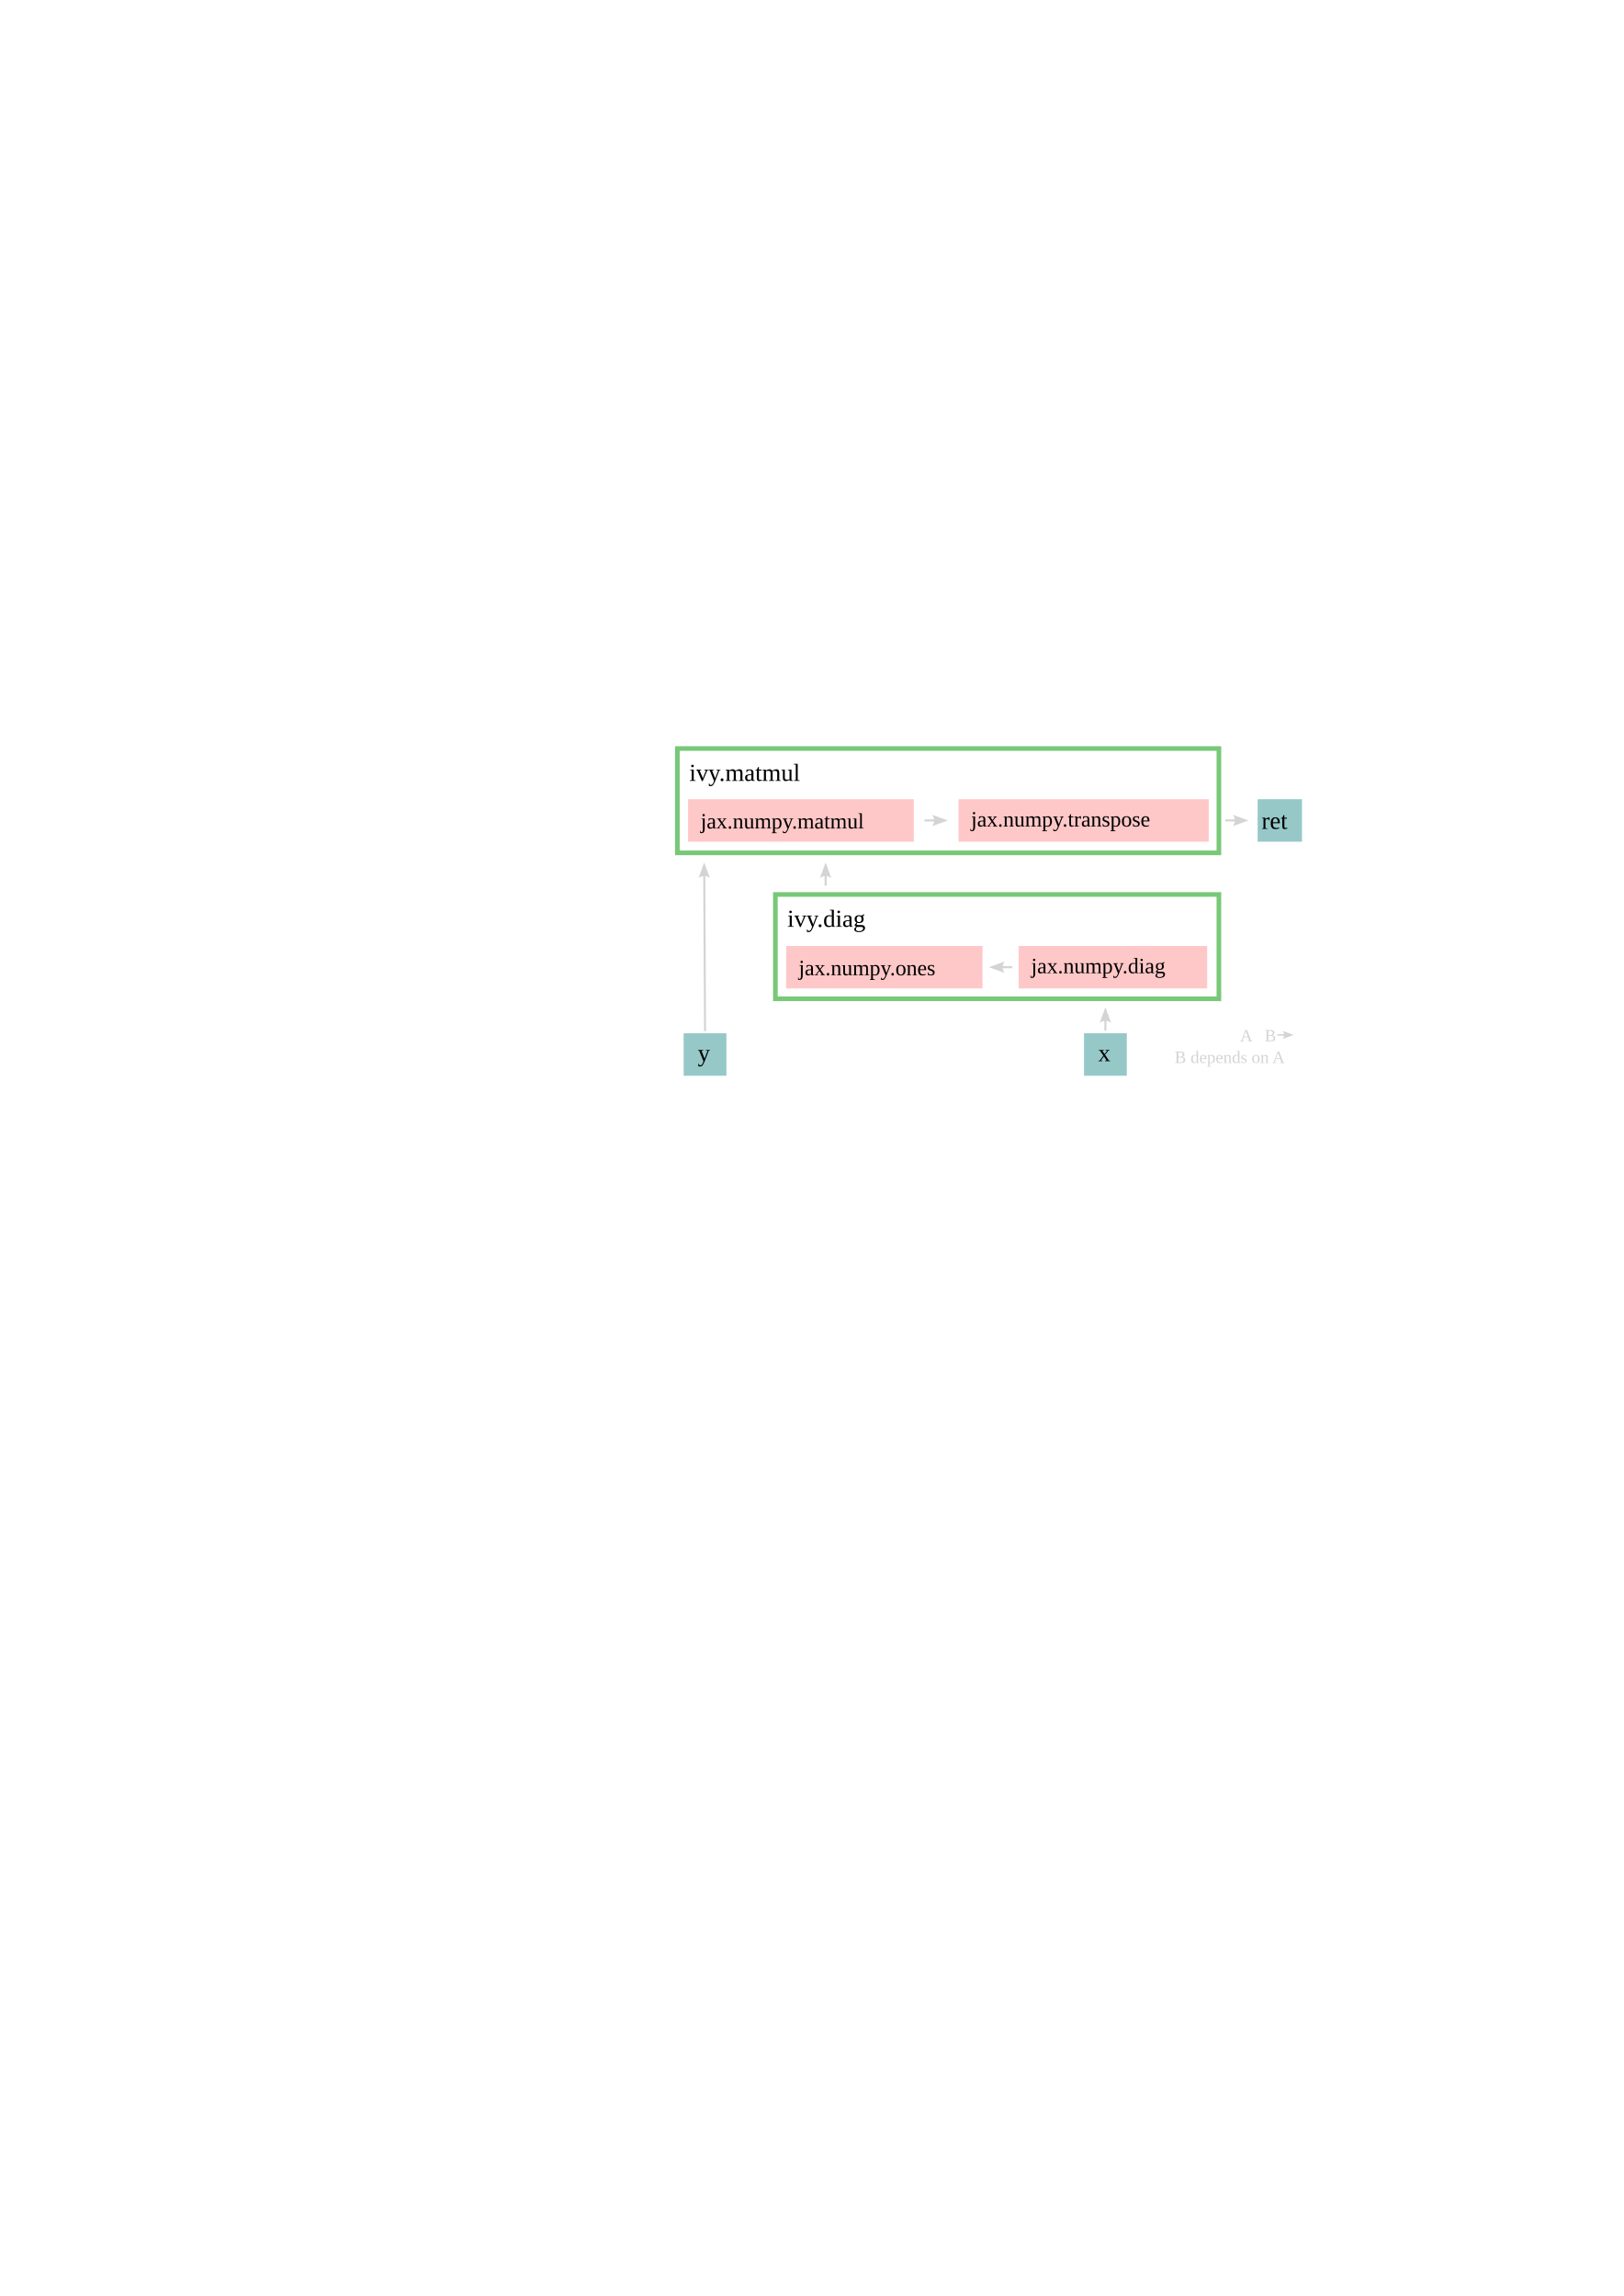
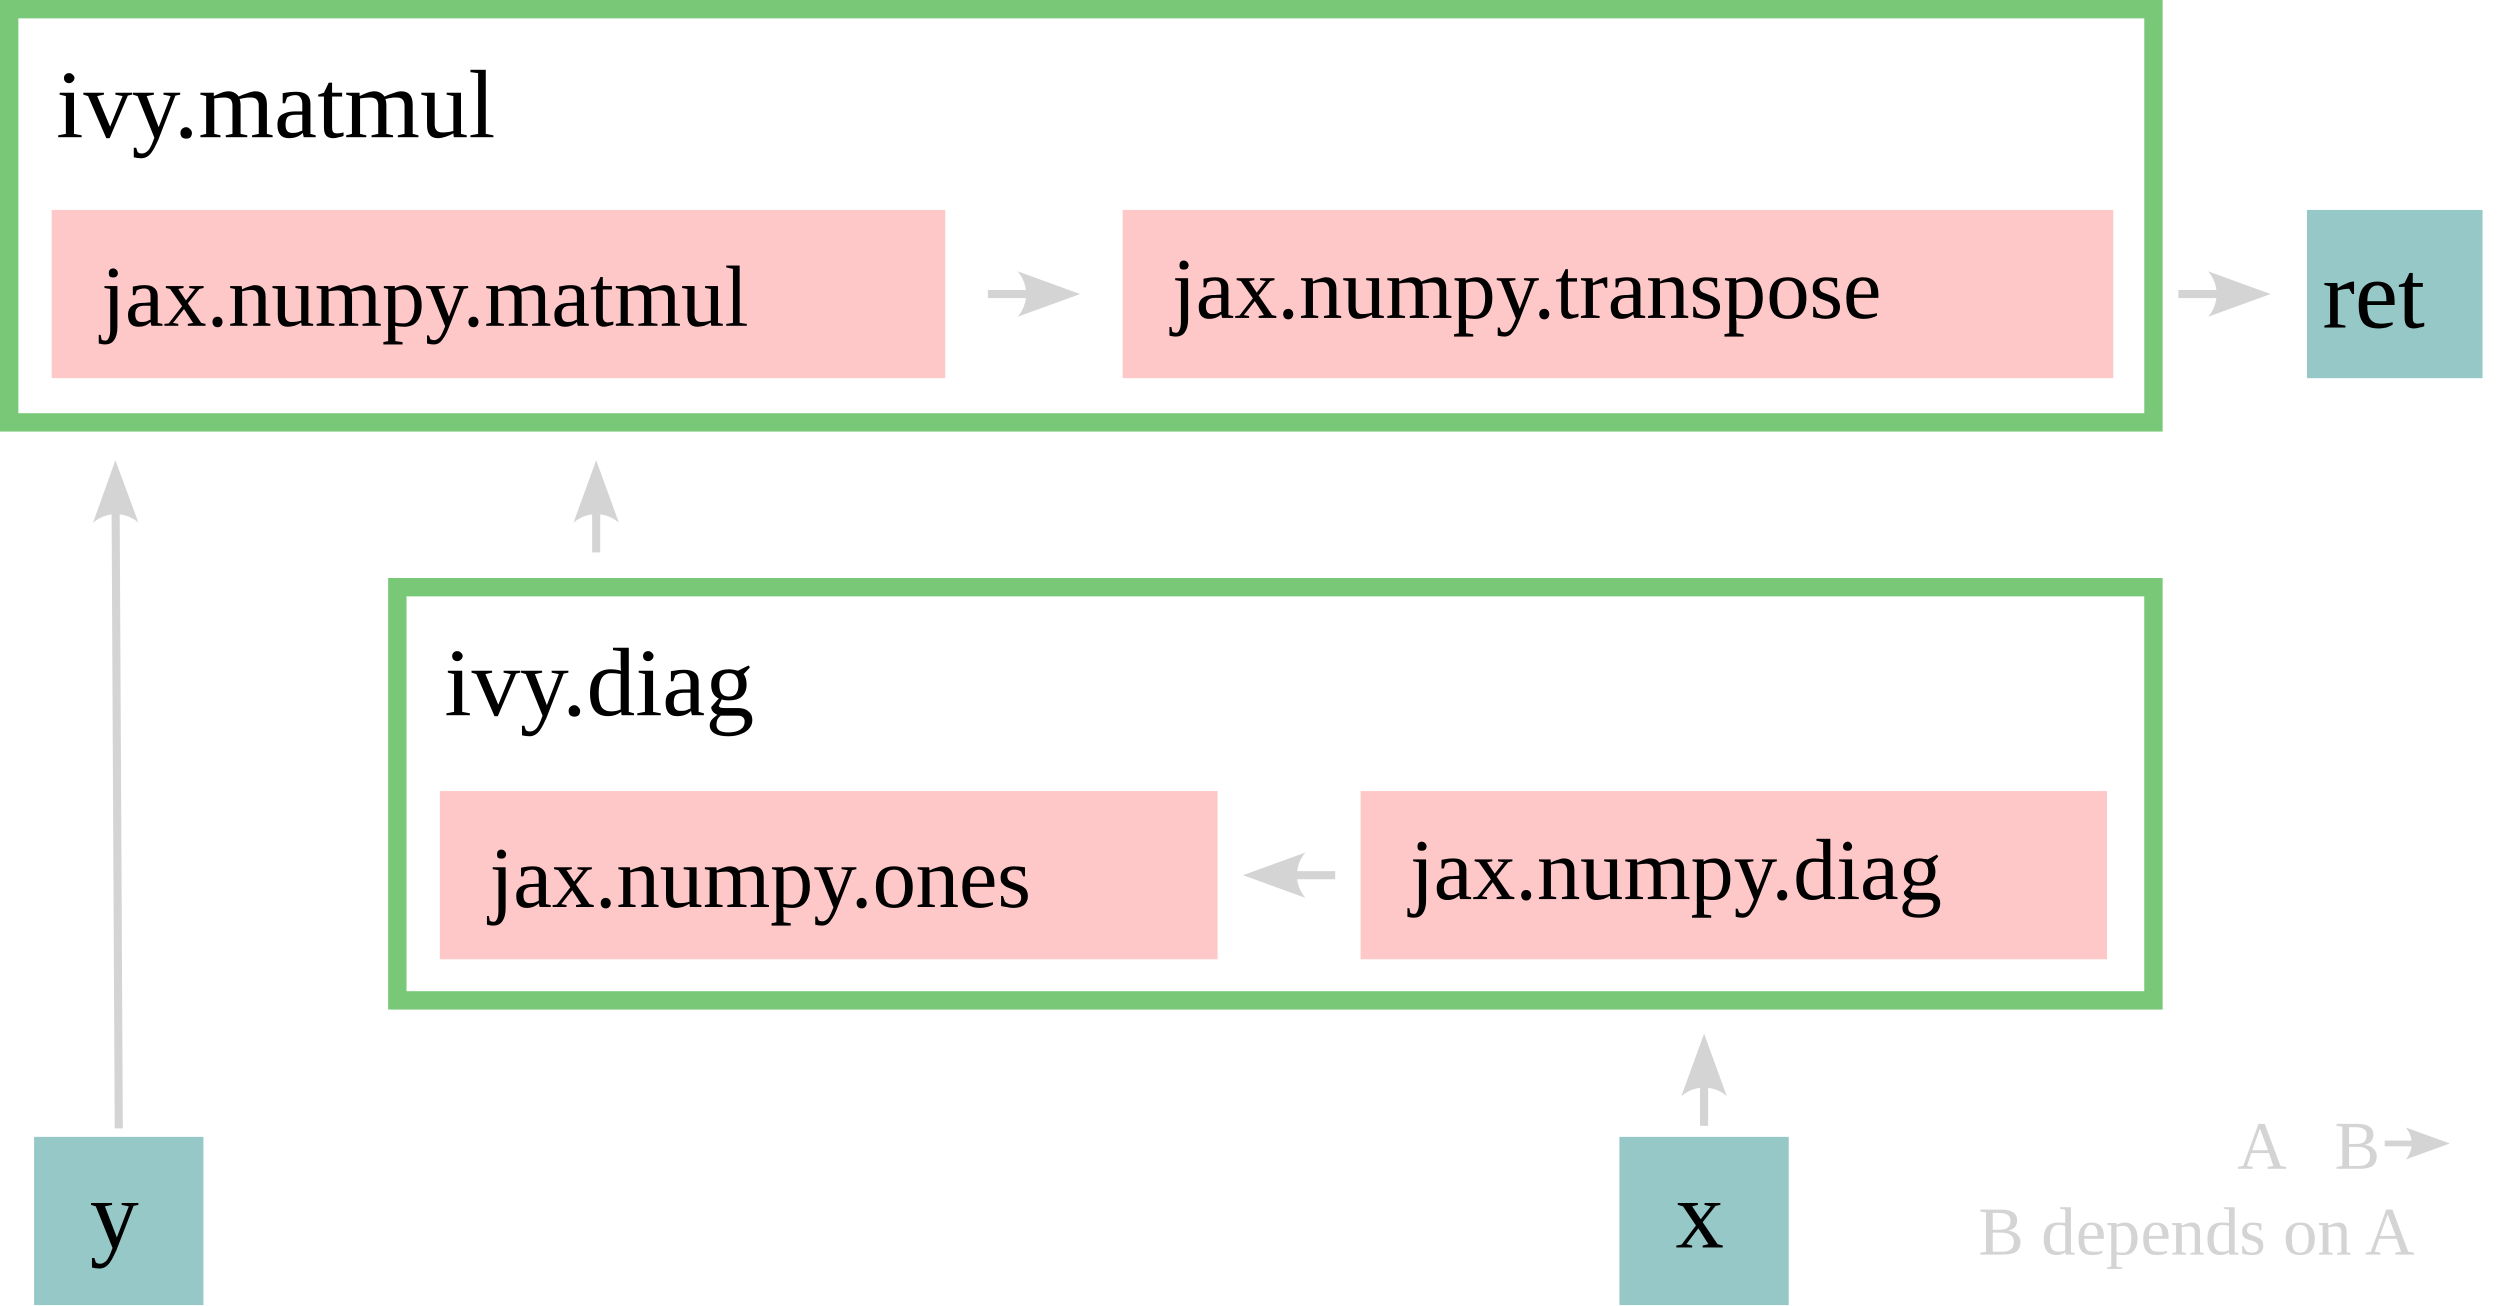
- <svg xmlns="http://www.w3.org/2000/svg" width="210mm" height="297mm" viewBox="0 0 210 297" version="1.1" id="svg5">
+ <svg xmlns="http://www.w3.org/2000/svg" width="81.657mm" height="42.627mm" viewBox="0 0 81.657 42.627" version="1.1" id="svg5">
  <defs id="defs2">
    <rect x="116.704" y="311.855" width="428.172" height="191.286" id="rect10250" />
    <rect x="502.948" y="376.389" width="35.552" height="45.986" id="rect6652" />
    <rect x="549.9" y="420.25" width="53.328" height="39.61" id="rect6640" />
    <marker style="overflow:visible" id="Arrow2-6-1" refX="0" refY="0" orient="auto-start-reverse" markerWidth="7.7" markerHeight="5.6" viewBox="0 0 7.7 5.6" preserveAspectRatio="xMidYMid">
      <path transform="scale(0.7)" d="M -2,-4 9,0 -2,4 c 2,-2.33 2,-5.66 0,-8 z" style="fill:context-stroke;fill-rule:evenodd;stroke:none" id="arrow2L-5-9" />
    </marker>
    <marker style="overflow:visible" id="Arrow2-6-5" refX="0" refY="0" orient="auto-start-reverse" markerWidth="7.7" markerHeight="5.6" viewBox="0 0 7.7 5.6" preserveAspectRatio="xMidYMid">
      <path transform="scale(0.7)" d="M -2,-4 9,0 -2,4 c 2,-2.33 2,-5.66 0,-8 z" style="fill:context-stroke;fill-rule:evenodd;stroke:none" id="arrow2L-5-5" />
    </marker>
    <marker style="overflow:visible" id="Arrow2-6-1-9" refX="0" refY="0" orient="auto-start-reverse" markerWidth="7.7" markerHeight="5.6" viewBox="0 0 7.7 5.6" preserveAspectRatio="xMidYMid">
      <path transform="scale(0.7)" d="M -2,-4 9,0 -2,4 c 2,-2.33 2,-5.66 0,-8 z" style="fill:context-stroke;fill-rule:evenodd;stroke:none" id="arrow2L-5-9-5" />
    </marker>
    <marker style="overflow:visible" id="Arrow2-6-1-0" refX="0" refY="0" orient="auto-start-reverse" markerWidth="7.7" markerHeight="5.6" viewBox="0 0 7.7 5.6" preserveAspectRatio="xMidYMid">
      <path transform="scale(0.7)" d="M -2,-4 9,0 -2,4 c 2,-2.33 2,-5.66 0,-8 z" style="fill:context-stroke;fill-rule:evenodd;stroke:none" id="arrow2L-5-9-8" />
    </marker>
    <marker style="overflow:visible" id="Arrow2-6-1-9-9" refX="0" refY="0" orient="auto-start-reverse" markerWidth="7.7" markerHeight="5.6" viewBox="0 0 7.7 5.6" preserveAspectRatio="xMidYMid">
      <path transform="scale(0.7)" d="M -2,-4 9,0 -2,4 c 2,-2.33 2,-5.66 0,-8 z" style="fill:context-stroke;fill-rule:evenodd;stroke:none" id="arrow2L-5-9-5-4" />
    </marker>
    <marker style="overflow:visible" id="Arrow2-6-1-9-5" refX="0" refY="0" orient="auto-start-reverse" markerWidth="7.7" markerHeight="5.6" viewBox="0 0 7.7 5.6" preserveAspectRatio="xMidYMid">
      <path transform="scale(0.7)" d="M -2,-4 9,0 -2,4 c 2,-2.33 2,-5.66 0,-8 z" style="fill:context-stroke;fill-rule:evenodd;stroke:none" id="arrow2L-5-9-5-49" />
    </marker>
  </defs>
-   <g id="layer1">
+   <g id="layer1" transform="translate(-87.3058,-96.52577)">
    <g id="g2627" transform="translate(-9.387061,-0.3833618)">
      <g id="g4117">
        <rect style="fill:#ffc8c8;fill-opacity:1;stroke-width:0.096" id="rect6446" width="29.187" height="5.495" x="98.38" y="103.766" />
        <text xml:space="preserve" style="font-size:2.822px;fill:#d4d4c8;fill-opacity:1;stroke:#d4d4d4;stroke-width:0.265;stroke-dasharray:none;stroke-opacity:1" x="99.996" y="107.551" id="text6450">
          <tspan style="font-size:2.822px;fill:#000000;fill-opacity:1;stroke:none;stroke-width:0.265;stroke-opacity:1" x="99.996" y="107.551" id="tspan2498">jax.numpy.matmul</tspan>
        </text>
      </g>
    </g>
    <g id="g2640" transform="translate(-11.11703,-10.12223)">
      <g id="g4008" transform="translate(2.760608,-12.67835)">
        <rect style="fill:#ffc8c8;fill-opacity:1;stroke-width:0.101" id="rect6446-34" width="32.357" height="5.495" x="132.332" y="126.183" />
        <text xml:space="preserve" style="font-size:2.822px;fill:#d4d4c8;fill-opacity:1;stroke:#d4d4d4;stroke-width:0.265;stroke-dasharray:none;stroke-opacity:1" x="133.939" y="129.709" id="text6450-6">
          <tspan style="font-size:2.822px;fill:#000000;fill-opacity:1;stroke:none;stroke-width:0.265;stroke-opacity:1" x="133.939" y="129.709" id="tspan2498-1">jax.numpy.transpose</tspan>
        </text>
      </g>
    </g>
    <text xml:space="preserve" style="font-size:3.175px;fill:#d4d4c8;fill-opacity:1;stroke:#d4d4d4;stroke-width:0.265;stroke-dasharray:none;stroke-opacity:1" x="89.146" y="101.009" id="text6458-5">
      <tspan style="fill:#000000;fill-opacity:1;stroke:none;stroke-width:0.265;stroke-opacity:1" x="89.146" y="101.009" id="tspan6456-3">ivy.matmul</tspan>
    </text>
    <g id="g6492" transform="translate(52.37619,43.91256)">
      <rect style="fill:#96c8c8;fill-opacity:1;stroke-width:0.042" id="rect6470" width="5.531" height="5.495" x="-93.355" y="89.746" transform="scale(-1,1)" />
      <text xml:space="preserve" style="font-size:3.175px;fill:#d4d4c8;fill-opacity:1;stroke:#d4d4d4;stroke-width:0.265;stroke-dasharray:none;stroke-opacity:1" x="89.651" y="93.359" id="text6474">
        <tspan style="fill:#000000;fill-opacity:1;stroke:none;stroke-width:0.265;stroke-opacity:1" x="89.651" y="93.359" id="tspan6472">x</tspan>
        <tspan style="fill:#000000;fill-opacity:1;stroke:none;stroke-width:0.265;stroke-opacity:1" x="89.651" y="97.328" id="tspan6486" />
      </text>
    </g>
    <g id="g6492-1" transform="translate(74.04372,12.05215)">
      <g id="g6666" transform="translate(-5.367849,1.584794)">
        <rect style="fill:#96c8c8;fill-opacity:1;stroke-width:0.042" id="rect6470-0" width="5.735" height="5.495" x="-99.716" y="89.746" transform="scale(-1,1)" />
        <text xml:space="preserve" style="font-size:3.175px;fill:#d4d4c8;fill-opacity:1;stroke:#d4d4d4;stroke-width:0.265;stroke-dasharray:none;stroke-opacity:1" x="94.489" y="93.588" id="text6474-5">
          <tspan style="fill:#000000;fill-opacity:1;stroke:none;stroke-width:0.265;stroke-opacity:1" x="94.489" y="93.588" id="tspan6472-6">ret</tspan>
          <tspan style="fill:#000000;fill-opacity:1;stroke:none;stroke-width:0.265;stroke-opacity:1" x="94.489" y="97.556" id="tspan6486-6" />
        </text>
      </g>
      <text xml:space="preserve" transform="matrix(0.2645833,0,0,0.2645833,-47.20987,-14.21867)" id="text6638" style="white-space:pre;shape-inside:url(#rect6640);display:inline;fill:#96c8c8;fill-opacity:1;stroke:none;stroke-width:1.002;stroke-dasharray:none;stroke-opacity:1" />
      <text xml:space="preserve" transform="matrix(0.2645833,0,0,0.2645833,-47.20987,-14.21867)" id="text6650" style="white-space:pre;shape-inside:url(#rect6652);display:inline;fill:#96c8c8;fill-opacity:1;stroke:none;stroke-width:1.002;stroke-dasharray:none;stroke-opacity:1" />
    </g>
    <path style="fill:#d4d4c8;fill-opacity:1;stroke:#d4d4d4;stroke-width:0.265;stroke-dasharray:none;stroke-opacity:1;marker-end:url(#Arrow2-6-1)" d="m 158.458,106.13 h 1.342" id="path3329-5-4" />
    <path style="fill:#d4d4c8;fill-opacity:1;stroke:#d4d4d4;stroke-width:0.187;stroke-dasharray:none;stroke-opacity:1;marker-end:url(#Arrow2-6-5)" d="m 165.198,133.875 h 0.947" id="path3329-5-3" />
    <text xml:space="preserve" style="font-size:2.24px;fill:#d4d4d4;fill-opacity:1;stroke:none;stroke-width:0.187;stroke-dasharray:none;stroke-opacity:1" x="168.981" y="134.704" id="text7631">
      <tspan id="tspan7629" style="text-align:end;text-anchor:end;fill:#d4d4d4;fill-opacity:1;stroke-width:0.187" x="168.981" y="134.704">A   B</tspan>
      <tspan style="text-align:end;text-anchor:end;fill:#d4d4d4;fill-opacity:1;stroke-width:0.187" x="168.981" y="137.505" id="tspan7633">B depends on A</tspan>
    </text>
    <text xml:space="preserve" transform="scale(0.2645833)" id="text10248" style="text-align:center;white-space:pre;shape-inside:url(#rect10250);display:inline;fill:#d4d4d4;fill-opacity:1;stroke:none;stroke-width:1.002;stroke-dasharray:none;stroke-opacity:1" />
    <g id="g6492-2" transform="translate(0.5948889,43.91256)">
      <g id="g466">
        <rect style="fill:#96c8c8;fill-opacity:1;stroke-width:0.042" id="rect6470-1" width="5.531" height="5.495" x="-93.355" y="89.746" transform="scale(-1,1)" />
        <text xml:space="preserve" style="font-size:3.175px;fill:#d4d4c8;fill-opacity:1;stroke:#d4d4d4;stroke-width:0.265;stroke-dasharray:none;stroke-opacity:1" x="89.651" y="93.359" id="text6474-3">
          <tspan style="fill:#000000;fill-opacity:1;stroke:none;stroke-width:0.265;stroke-opacity:1" x="89.651" y="93.359" id="tspan6472-5">y</tspan>
          <tspan style="fill:#000000;fill-opacity:1;stroke:none;stroke-width:0.265;stroke-opacity:1" x="89.651" y="97.328" id="tspan6486-8" />
        </text>
      </g>
    </g>
    <rect style="fill:none;stroke:#78c878;stroke-width:0.6;stroke-dasharray:none" id="rect997" width="70.038" height="13.496" x="87.606" y="96.826" ry="0" />
    <path style="fill:#d4d4c8;fill-opacity:1;stroke:#d4d4d4;stroke-width:0.265;stroke-dasharray:none;stroke-opacity:1;marker-end:url(#Arrow2-6-1-9)" d="m 119.573,106.13 h 1.342" id="path3329-5-4-3" />
    <path style="fill:#d4d4c8;fill-opacity:1;stroke:#d4d4d4;stroke-width:0.265;stroke-dasharray:none;stroke-opacity:1;marker-end:url(#Arrow2-6-1-0)" d="M 91.185,133.382 91.083,113.227" id="path3329-5-4-32" />
    <path style="fill:#d4d4c8;fill-opacity:1;stroke:#d4d4d4;stroke-width:0.265;stroke-dasharray:none;stroke-opacity:1;marker-end:url(#Arrow2-6-1-9)" d="m 106.779,114.569 v -1.342" id="path3375" />
    <g id="g4671" transform="translate(5.043156,-0.8538494)">
      <path style="fill:#d4d4c8;fill-opacity:1;stroke:#d4d4d4;stroke-width:0.265;stroke-dasharray:none;stroke-opacity:1;marker-end:url(#Arrow2-6-1-9)" d="m 106.779,125.086 v 1.342" id="path3377" />
      <rect style="fill:#ffc8c8;fill-opacity:1;stroke-width:0.089" id="rect6446-9" width="25.404" height="5.495" x="96.629" y="123.218" />
      <text xml:space="preserve" style="font-size:2.822px;fill:#d4d4c8;fill-opacity:1;stroke:#d4d4d4;stroke-width:0.265;stroke-dasharray:none;stroke-opacity:1" x="98.245" y="127.003" id="text6450-8">
        <tspan style="font-size:2.822px;fill:#000000;fill-opacity:1;stroke:none;stroke-width:0.265;stroke-opacity:1" x="98.245" y="127.003" id="tspan2498-4">jax.numpy.ones</tspan>
      </text>
    </g>
    <g id="g4587" transform="translate(0.1354076,-0.8538494)">
      <rect style="fill:#ffc8c8;fill-opacity:1;stroke-width:0.088" id="rect6446-34-0" width="24.382" height="5.495" x="131.611" y="123.218" />
      <text xml:space="preserve" style="font-size:2.822px;fill:#d4d4c8;fill-opacity:1;stroke:#d4d4d4;stroke-width:0.265;stroke-dasharray:none;stroke-opacity:1" x="133.218" y="126.744" id="text6450-6-1">
        <tspan style="font-size:2.822px;fill:#000000;fill-opacity:1;stroke:none;stroke-width:0.265;stroke-opacity:1" x="133.218" y="126.744" id="tspan2498-1-8">jax.numpy.diag</tspan>
      </text>
    </g>
    <text xml:space="preserve" style="font-size:3.175px;fill:#d4d4c8;fill-opacity:1;stroke:#d4d4d4;stroke-width:0.265;stroke-dasharray:none;stroke-opacity:1" x="101.824" y="119.889" id="text6458-5-2">
      <tspan style="fill:#000000;fill-opacity:1;stroke:none;stroke-width:0.265;stroke-opacity:1" x="101.824" y="119.889" id="tspan6456-3-6">ivy.diag</tspan>
    </text>
    <rect style="fill:none;stroke:#78c878;stroke-width:0.6;stroke-dasharray:none" id="rect997-3" width="57.359" height="13.496" x="100.284" y="115.705" ry="0" />
    <path style="fill:#d4d4c8;fill-opacity:1;stroke:#d4d4d4;stroke-width:0.265;stroke-dasharray:none;stroke-opacity:1;marker-end:url(#Arrow2-6-1-9-9)" d="m 130.917,125.112 h -1.342" id="path3329-5-4-3-6" />
    <path style="fill:#d4d4c8;fill-opacity:1;stroke:#d4d4d4;stroke-width:0.265;stroke-dasharray:none;stroke-opacity:1;marker-end:url(#Arrow2-6-1-9-5)" d="m 142.966,133.299 v -1.342" id="path3375-3" />
  </g>
</svg>
